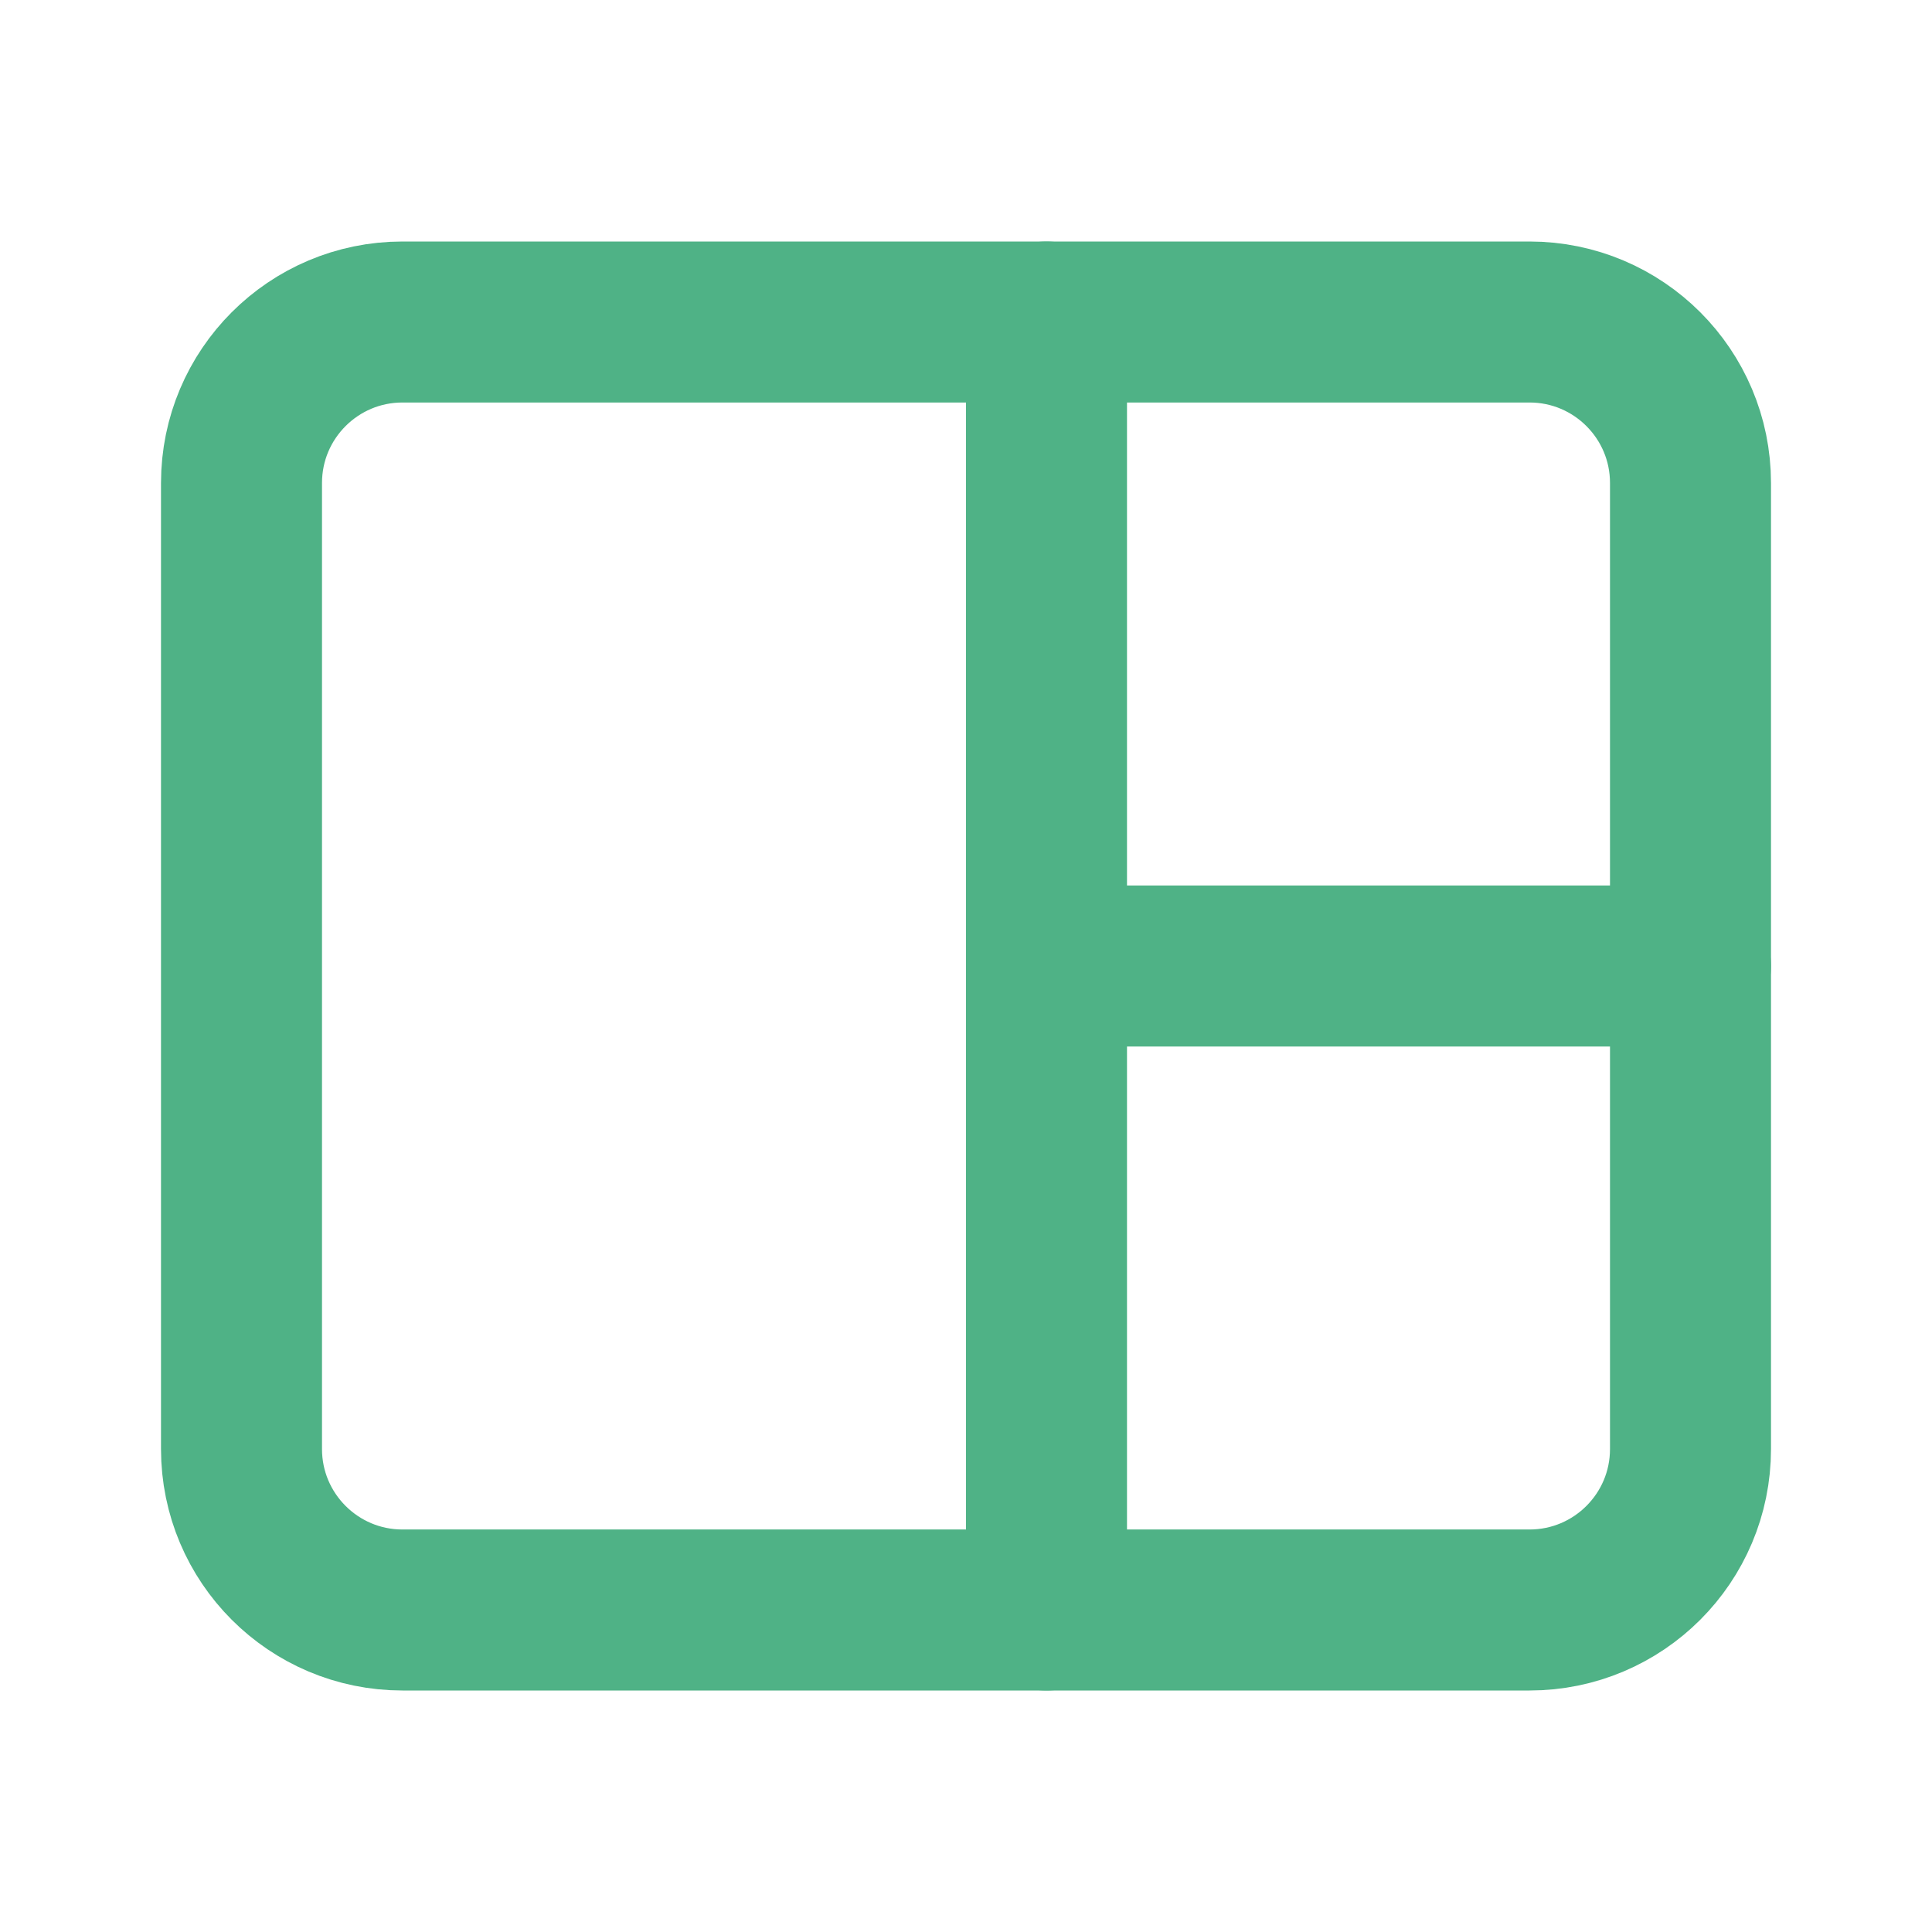
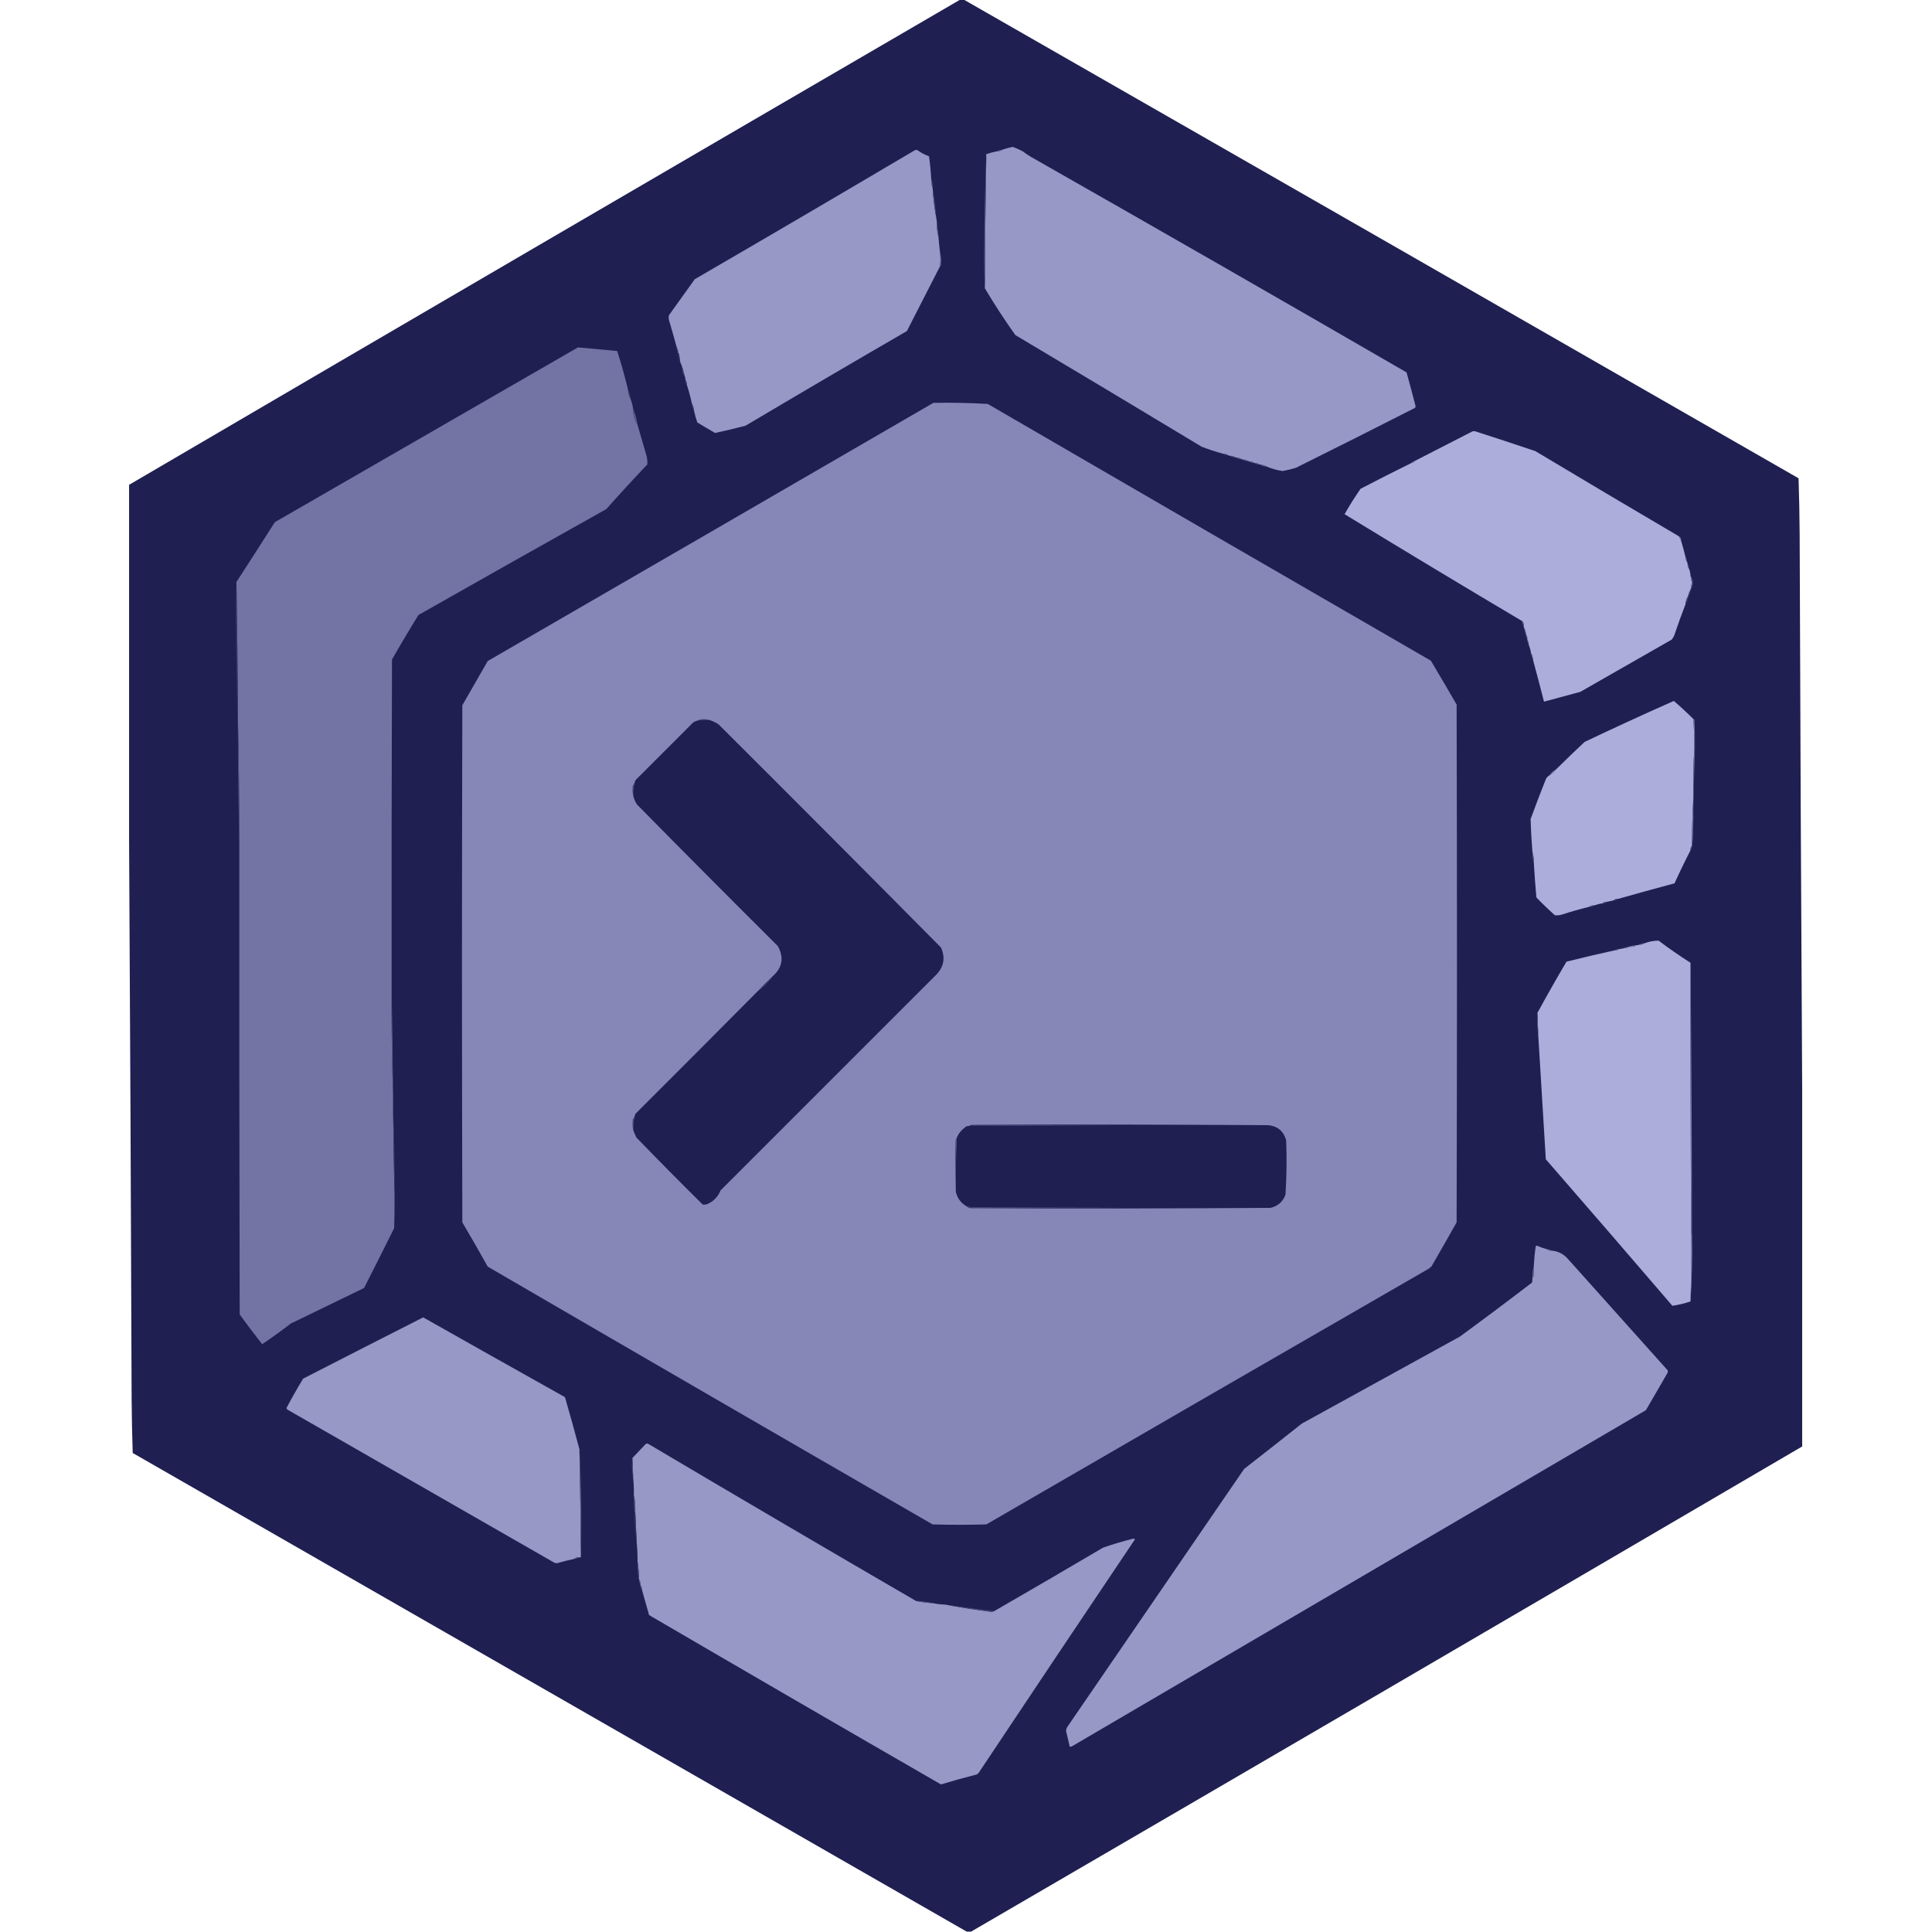
- <svg xmlns="http://www.w3.org/2000/svg" width="800px" height="800px" viewBox="0 0 24 24" fill="none" role="img">
-   <g stroke="#4FB286" stroke-width="2" stroke-linejoin="round" stroke-linecap="round">
-     <rect x="3" y="4" width="18" height="16" rx="2" />
-     <line x1="13" y1="4" x2="13" y2="20" />
-     <line x1="13" y1="12" x2="21" y2="12" />
+ <svg xmlns="http://www.w3.org/2000/svg" viewBox="-178.5 0 2664 2664" role="img">
+   <g>
+     <path style="" fill="#1f1f52" d="M 1145.5,-0.5 C 1147.17,-0.5 1148.83,-0.5 1150.5,-0.5C 1534.23,219.206 1917.9,439.206 2301.5,659.5C 2302.33,684.827 2302.83,710.16 2303,735.5C 2303.85,991.667 2305.02,1247.67 2306.5,1503.5C 2306.5,1667.17 2306.5,1830.83 2306.5,1994.5C 1924.79,2218.02 1542.79,2441.02 1160.5,2663.5C 1158.5,2663.5 1156.5,2663.5 1154.5,2663.5C 771.261,2443.54 387.928,2223.54 4.5,2003.5C 3.667,1978.84 3.167,1954.17 3,1929.5C 2.143,1672.67 0.976,1416 -0.5,1159.5C -0.5,995.833 -0.5,832.167 -0.5,668.5C 381.207,444.98 763.207,221.98 1145.5,-0.5 Z" />
+   </g>
+   <g>
+     <path style="" fill="#9898c7" d="M 1568.5,643.5 C 1565.5,641.723 1562.16,640.723 1558.5,640.5C 1556.49,639.076 1554.15,638.41 1551.5,638.5C 1549.49,637.076 1547.15,636.41 1544.5,636.5C 1541.5,634.723 1538.16,633.723 1534.5,633.5C 1531.5,631.723 1528.16,630.723 1524.5,630.5C 1522.49,629.076 1520.15,628.41 1517.5,628.5C 1516.39,628.443 1515.39,628.11 1514.5,627.5C 1512.49,626.076 1510.15,625.41 1507.5,625.5C 1497.67,622.836 1488.01,619.669 1478.5,616C 1393,564.415 1307.33,513.082 1221.5,462C 1206.62,441.069 1192.62,419.569 1179.5,397.5C 1179.78,335.829 1180.45,274.162 1181.5,212.5C 1186.35,210.925 1191.35,209.592 1196.5,208.5C 1199.15,208.59 1201.49,207.924 1203.5,206.5C 1208.12,204.801 1212.95,203.468 1218,202.5C 1222.57,204.207 1227.07,206.207 1231.5,208.5C 1235.03,211.195 1238.7,213.695 1242.5,216C 1415.74,314.535 1588.57,413.701 1761,513.5C 1765.32,529.123 1769.49,544.79 1773.5,560.5C 1773.17,561.167 1772.83,561.833 1772.5,562.5C 1717.85,590.323 1663.19,617.823 1608.5,645C 1602.42,646.896 1596.25,648.396 1590,649.5C 1582.48,648.377 1575.31,646.377 1568.5,643.5 Z" />
+   </g>
+   <g>
+     <path style="" fill="#5f5f90" d="M 1203.5,206.5 C 1201.49,207.924 1199.15,208.59 1196.5,208.5C 1198.51,207.076 1200.85,206.41 1203.5,206.5 Z" />
+   </g>
+   <g>
+     <path style="" fill="#9898c7" d="M 1105.5,246.5 C 1105.28,251.1 1105.95,255.433 1107.5,259.5C 1108.28,273.412 1109.95,287.079 1112.5,300.5C 1113.24,304.119 1113.58,307.785 1113.5,311.5C 1113.44,316.731 1114.11,321.731 1115.5,326.5C 1116,333.185 1116.67,339.851 1117.5,346.5C 1118.48,353.537 1118.48,360.537 1117.5,367.5C 1102.3,397.241 1087.13,426.908 1072,456.5C 997.587,499.622 923.42,543.122 849.5,587C 835.521,590.662 821.521,593.995 807.5,597C 799.251,592.293 791.084,587.459 783,582.5C 781.196,577.233 779.696,571.9 778.5,566.5C 778.277,562.838 777.277,559.505 775.5,556.5C 773.659,547.594 771.326,538.927 768.5,530.5C 768.59,527.848 767.924,525.515 766.5,523.5C 766.634,521.708 766.301,520.042 765.5,518.5C 764.733,514.673 763.733,511.006 762.5,507.5C 761.795,504.646 760.795,501.979 759.5,499.5C 759.048,495.837 758.548,492.17 758,488.5C 757.722,487.584 757.222,486.918 756.5,486.5C 756.5,486.167 756.5,485.833 756.5,485.5C 756.59,482.848 755.924,480.515 754.5,478.5C 751.151,466.1 747.651,453.767 744,441.5C 743.333,439.167 743.333,436.833 744,434.5C 755.833,418 767.667,401.5 779.5,385C 880.426,326.399 981.093,267.399 1081.5,208C 1083.04,206.813 1084.71,206.48 1086.5,207C 1091.45,210.643 1096.79,213.476 1102.5,215.5C 1103.97,225.788 1104.97,236.121 1105.5,246.5 Z" />
+   </g>
+   <g>
+     <path style="" fill="#636394" d="M 1105.5,246.5 C 1107.05,250.567 1107.72,254.9 1107.5,259.5C 1105.95,255.433 1105.28,251.1 1105.5,246.5 Z" />
+   </g>
+   <g>
+     <path style="" fill="#4e4e7f" d="M 1107.5,259.5 C 1109.8,272.952 1111.47,286.618 1112.5,300.5C 1109.95,287.079 1108.28,273.412 1107.5,259.5 Z" />
+   </g>
+   <g>
+     <path style="" fill="#585889" d="M 1181.5,212.5 C 1180.45,274.162 1179.78,335.829 1179.5,397.5C 1178.83,383.671 1178.5,369.671 1178.5,355.5C 1178.69,307.652 1179.69,259.985 1181.5,212.5 Z" />
+   </g>
+   <g>
+     <path style="" fill="#565687" d="M 1113.5,311.5 C 1114.89,316.269 1115.56,321.269 1115.5,326.5C 1114.11,321.731 1113.44,316.731 1113.5,311.5 Z" />
+   </g>
+   <g>
+     <path style="" fill="#636394" d="M 1117.5,346.5 C 1119.29,352.934 1119.79,359.6 1119,366.5C 1118.62,367.056 1118.12,367.389 1117.5,367.5C 1118.48,360.537 1118.48,353.537 1117.5,346.5 Z" />
+   </g>
+   <g>
+     <path style="" fill="#7474a4" d="M 687.5,537.5 C 687.92,542.529 689.254,547.195 691.5,551.5C 692.903,555.381 693.903,559.381 694.5,563.5C 694.266,571.605 696.266,578.938 700.5,585.5C 704.66,599.705 708.827,614.038 713,628.5C 713.998,632.473 714.331,636.473 714,640.5C 694.798,660.7 675.965,681.2 657.5,702C 571.037,750.399 484.703,799.066 398.5,848C 385.956,868.252 373.789,888.752 362,909.5C 361.5,1062.5 361.333,1215.5 361.5,1368.5C 361.144,1416.01 361.81,1463.34 363.5,1510.5C 363.5,1515.5 363.5,1520.5 363.5,1525.5C 363.818,1566.34 364.485,1607 365.5,1647.5C 365.667,1662.84 365.5,1678.17 365,1693.5C 351.287,1721.09 337.453,1748.59 323.5,1776C 289.879,1792.25 256.212,1808.59 222.5,1825C 209.602,1834.9 196.435,1844.4 183,1853.5C 172.452,1840.11 162.119,1826.44 152,1812.5C 151.5,1597.5 151.333,1382.5 151.5,1167.5C 151.476,1107 150.81,1046.66 149.5,986.5C 149.215,925.162 148.549,863.829 147.5,802.5C 165.281,775.113 182.947,747.613 200.5,720C 339.833,639.667 479.167,559.333 618.5,479C 636.459,480.662 654.459,482.329 672.5,484C 678.205,501.657 683.205,519.49 687.5,537.5 Z" />
+   </g>
+   <g>
+     <path style="" fill="#5d5d8e" d="M 754.5,478.5 C 755.924,480.515 756.59,482.848 756.5,485.5C 755.076,483.485 754.41,481.152 754.5,478.5 Z" />
+   </g>
+   <g>
+     <path style="" fill="#404072" d="M 756.5,486.5 C 757.222,486.918 757.722,487.584 758,488.5C 758.548,492.17 759.048,495.837 759.5,499.5C 757.763,495.458 756.763,491.124 756.5,486.5 Z" />
+   </g>
+   <g>
+     <path style="" fill="#424273" d="M 762.5,507.5 C 763.733,511.006 764.733,514.673 765.5,518.5C 762.807,515.461 761.807,511.794 762.5,507.5 Z" />
+   </g>
+   <g>
+     <path style="" fill="#4c4c7d" d="M 766.5,523.5 C 767.924,525.515 768.59,527.848 768.5,530.5C 767.076,528.485 766.41,526.152 766.5,523.5 Z" />
+   </g>
+   <g>
+     <path style="" fill="#454576" d="M 687.5,537.5 C 689.435,541.895 690.769,546.562 691.5,551.5C 689.254,547.195 687.92,542.529 687.5,537.5 Z" />
+   </g>
+   <g>
+     <path style="" fill="#8787b7" d="M 1108.5,555.5 C 1133.59,555.019 1158.59,555.519 1183.5,557C 1387,675.253 1590.67,793.253 1794.5,911C 1806.46,931.084 1818.29,951.251 1830,971.5C 1830.67,1209.5 1830.67,1447.5 1830,1685.5C 1818.62,1705.76 1807.12,1725.93 1795.5,1746C 1794.05,1747.56 1792.38,1748.9 1790.5,1750C 1587.34,1867.08 1384.34,1984.41 1181.5,2102C 1156.83,2102.67 1132.17,2102.67 1107.5,2102C 902.755,1983.88 698.255,1865.38 494,1746.5C 482.586,1726 470.919,1705.67 459,1685.5C 458.333,1447.83 458.333,1210.17 459,972.5C 470.667,952.167 482.333,931.833 494,911.5C 698.978,792.933 903.811,674.266 1108.5,555.5 Z" />
+   </g>
+   <g>
+     <path style="" fill="#4b4b7d" d="M 775.5,556.5 C 777.277,559.505 778.277,562.838 778.5,566.5C 776.723,563.495 775.723,560.162 775.5,556.5 Z" />
+   </g>
+   <g>
+     <path style="" fill="#5c5c8c" d="M 694.5,563.5 C 697.372,570.493 699.372,577.827 700.5,585.5C 696.266,578.938 694.266,571.605 694.5,563.5 Z" />
+   </g>
+   <g>
+     <path style="" fill="#adaddb" d="M 2136.5,739.5 C 2137.51,741.544 2138.51,743.544 2139.5,745.5C 2141.67,752.684 2143.67,760.017 2145.5,767.5C 2145.41,770.152 2146.08,772.485 2147.5,774.5C 2148.11,775.391 2148.44,776.391 2148.5,777.5C 2148.41,780.152 2149.08,782.485 2150.5,784.5C 2151.66,787.273 2152.32,790.273 2152.5,793.5C 2152.95,796.865 2153.62,800.198 2154.5,803.5C 2153.62,806.802 2152.95,810.135 2152.5,813.5C 2150.35,815.617 2149.35,818.284 2149.5,821.5C 2147.19,825.085 2145.86,829.085 2145.5,833.5C 2140.4,846.62 2135.57,859.954 2131,873.5C 2130.06,876.656 2128.56,879.489 2126.5,882C 2084.5,906 2042.5,930 2000.5,954C 1983.82,958.503 1967.16,963.003 1950.5,967.5C 1945.66,948.465 1940.66,929.465 1935.5,910.5C 1935.28,906.838 1934.28,903.505 1932.5,900.5C 1932.11,896.653 1931.11,892.986 1929.5,889.5C 1929.59,886.848 1928.92,884.515 1927.5,882.5C 1927.5,882.167 1927.5,881.833 1927.5,881.5C 1927.59,878.848 1926.92,876.515 1925.5,874.5C 1925.28,870.838 1924.28,867.505 1922.5,864.5C 1922.5,863.833 1922.5,863.167 1922.5,862.5C 1922.74,860.102 1922.07,858.102 1920.5,856.5C 1838.5,807.836 1756.83,758.669 1675.5,709C 1682.33,697.013 1689.66,685.346 1697.5,674C 1720.73,661.885 1744.06,650.051 1767.5,638.5C 1769.85,638.408 1771.51,637.408 1772.5,635.5C 1798.77,622.03 1825.11,608.53 1851.5,595C 1853.17,594.333 1854.83,594.333 1856.5,595C 1883.92,603.806 1911.25,612.806 1938.5,622C 2004.36,661.43 2070.36,700.597 2136.5,739.5 Z" />
+   </g>
+   <g>
+     <path style="" fill="#5b5b8b" d="M 1507.5,625.5 C 1510.15,625.41 1512.49,626.076 1514.5,627.5C 1511.85,627.59 1509.51,626.924 1507.5,625.5 Z" />
+   </g>
+   <g>
+     <path style="" fill="#5b5b8b" d="M 1517.5,628.5 C 1520.15,628.41 1522.49,629.076 1524.5,630.5C 1521.85,630.59 1519.51,629.924 1517.5,628.5 Z" />
+   </g>
+   <g>
+     <path style="" fill="#5c5c8d" d="M 1524.5,630.5 C 1528.16,630.723 1531.5,631.723 1534.5,633.5C 1530.84,633.277 1527.5,632.277 1524.5,630.5 Z" />
+   </g>
+   <g>
+     <path style="" fill="#5c5c8d" d="M 1534.5,633.5 C 1538.16,633.723 1541.5,634.723 1544.5,636.5C 1540.84,636.277 1537.5,635.277 1534.5,633.5 Z" />
+   </g>
+   <g>
+     <path style="" fill="#5f5f8f" d="M 1544.5,636.5 C 1547.15,636.41 1549.49,637.076 1551.5,638.5C 1548.85,638.59 1546.51,637.924 1544.5,636.5 Z" />
+   </g>
+   <g>
+     <path style="" fill="#7676a6" d="M 1772.5,635.5 C 1771.51,637.408 1769.85,638.408 1767.5,638.5C 1768.66,636.75 1770.33,635.75 1772.5,635.5 Z" />
+   </g>
+   <g>
+     <path style="" fill="#646494" d="M 1551.5,638.5 C 1554.15,638.41 1556.49,639.076 1558.5,640.5C 1555.85,640.59 1553.51,639.924 1551.5,638.5 Z" />
+   </g>
+   <g>
+     <path style="" fill="#666697" d="M 1558.5,640.5 C 1562.16,640.723 1565.5,641.723 1568.5,643.5C 1564.84,643.277 1561.5,642.277 1558.5,640.5 Z" />
+   </g>
+   <g>
+     <path style="" fill="#7a7aa9" d="M 2136.5,739.5 C 2138.98,740.687 2139.98,742.687 2139.5,745.5C 2138.51,743.544 2137.51,741.544 2136.5,739.5 Z" />
+   </g>
+   <g>
+     <path style="" fill="#6b6b9b" d="M 2145.5,767.5 C 2146.92,769.515 2147.59,771.848 2147.5,774.5C 2146.08,772.485 2145.41,770.152 2145.5,767.5 Z" />
+   </g>
+   <g>
+     <path style="" fill="#5d5d8e" d="M 2148.5,777.5 C 2149.92,779.515 2150.59,781.848 2150.5,784.5C 2149.08,782.485 2148.41,780.152 2148.5,777.5 Z" />
+   </g>
+   <g>
+     <path style="" fill="#69699a" d="M 2152.5,793.5 C 2156.5,800.167 2156.5,806.833 2152.5,813.5C 2152.95,810.135 2153.62,806.802 2154.5,803.5C 2153.62,800.198 2152.95,796.865 2152.5,793.5 Z" />
+   </g>
+   <g>
+     <path style="" fill="#7373a3" d="M 2152.5,813.5 C 2151.87,816.397 2150.87,819.064 2149.5,821.5C 2149.35,818.284 2150.35,815.617 2152.5,813.5 Z" />
+   </g>
+   <g>
+     <path style="" fill="#404072" d="M 2149.5,821.5 C 2149.53,826.058 2148.2,830.058 2145.5,833.5C 2145.86,829.085 2147.19,825.085 2149.5,821.5 Z" />
+   </g>
+   <g>
+     <path style="" fill="#606091" d="M 1920.5,856.5 C 1922.07,858.102 1922.74,860.102 1922.5,862.5C 1920.93,860.898 1920.26,858.898 1920.5,856.5 Z" />
+   </g>
+   <g>
+     <path style="" fill="#4e4e7f" d="M 1922.5,864.5 C 1924.28,867.505 1925.28,870.838 1925.5,874.5C 1923.72,871.495 1922.72,868.162 1922.5,864.5 Z" />
+   </g>
+   <g>
+     <path style="" fill="#545485" d="M 1925.5,874.5 C 1926.92,876.515 1927.59,878.848 1927.5,881.5C 1926.08,879.485 1925.41,877.152 1925.5,874.5 Z" />
+   </g>
+   <g>
+     <path style="" fill="#4d4d7e" d="M 1927.5,882.5 C 1928.92,884.515 1929.59,886.848 1929.5,889.5C 1928.08,887.485 1927.41,885.152 1927.5,882.5 Z" />
+   </g>
+   <g>
+     <path style="" fill="#373769" d="M 147.5,802.5 C 148.549,863.829 149.215,925.162 149.5,986.5C 149.5,994.833 149.5,1003.17 149.5,1011.5C 148.178,957.503 147.178,903.336 146.5,849C 146.5,833.33 146.833,817.83 147.5,802.5 Z" />
+   </g>
+   <g>
+     <path style="" fill="#535384" d="M 1932.5,900.5 C 1934.28,903.505 1935.28,906.838 1935.5,910.5C 1933.72,907.495 1932.72,904.162 1932.5,900.5 Z" />
+   </g>
+   <g>
+     <path style="" fill="#adaddb" d="M 2156.5,991.5 C 2157.47,1006.12 2157.8,1020.78 2157.5,1035.5C 2156.66,1053.15 2156.32,1070.82 2156.5,1088.5C 2156.5,1092.17 2156.5,1095.83 2156.5,1099.5C 2155.19,1121.65 2154.52,1143.99 2154.5,1166.5C 2152.93,1168.1 2152.26,1170.1 2152.5,1172.5C 2144.83,1187.35 2137.5,1202.51 2130.5,1218C 2104.4,1224.98 2078.4,1232.15 2052.5,1239.5C 2050.1,1239.26 2048.1,1239.93 2046.5,1241.5C 2043.5,1242.17 2040.5,1242.83 2037.5,1243.5C 2035.1,1243.26 2033.1,1243.93 2031.5,1245.5C 2027.38,1246.1 2023.38,1247.1 2019.5,1248.5C 2016.77,1248.17 2014.44,1248.84 2012.5,1250.5C 2000.04,1253.53 1987.71,1257.03 1975.5,1261C 1972.2,1262 1968.87,1262.33 1965.5,1262C 1956.7,1254.2 1948.2,1246.03 1940,1237.5C 1938.58,1221.85 1937.41,1206.18 1936.5,1190.5C 1936.75,1184.92 1936.08,1179.58 1934.5,1174.5C 1933.29,1159.51 1932.46,1144.51 1932,1129.5C 1938.72,1111.06 1945.72,1092.72 1953,1074.5C 1954,1072.34 1955.5,1070.67 1957.5,1069.5C 1961.44,1067.23 1964.77,1064.23 1967.5,1060.5C 1980.3,1047.87 1993.3,1035.37 2006.5,1023C 2047.22,1003.64 2088.22,984.808 2129.5,966.5C 2138.85,974.516 2147.85,982.849 2156.5,991.5 Z" />
+   </g>
+   <g>
+     <path style="" fill="#4a4a7b" d="M 798.5,992.5 C 793.463,992.413 788.463,992.746 783.5,993.5C 786.186,992.009 789.186,991.343 792.5,991.5C 794.696,991.505 796.696,991.838 798.5,992.5 Z" />
+   </g>
+   <g>
+     <path style="" fill="#1f1f52" d="M 798.5,992.5 C 803.478,993.82 808.145,995.987 812.5,999C 915.244,1101.41 1017.41,1203.91 1119,1306.5C 1125.14,1320.21 1123.14,1332.54 1113,1343.5C 1013.64,1442.86 914.306,1542.19 815,1641.5C 811.947,1649.22 806.781,1655.05 799.5,1659C 796.685,1660.72 793.685,1661.39 790.5,1661C 759.584,1630.42 729.084,1599.59 699,1568.5C 697.199,1564.93 695.699,1561.26 694.5,1557.5C 694.178,1551.35 694.845,1545.35 696.5,1539.5C 696.709,1538.08 697.209,1536.74 698,1535.5C 754.666,1479 810.833,1422.67 866.5,1366.5C 874.21,1360.79 880.876,1354.12 886.5,1346.5C 900.347,1334.49 902.847,1320.49 894,1304.5C 828.647,1239.48 763.98,1174.48 700,1109.5C 697.292,1105.54 695.459,1101.21 694.5,1096.5C 694.21,1090.68 694.877,1085.01 696.5,1079.5C 696.709,1078.08 697.209,1076.74 698,1075.5C 724.716,1048.78 751.216,1022.28 777.5,996C 779.407,994.878 781.407,994.045 783.5,993.5C 788.463,992.746 793.463,992.413 798.5,992.5 Z" />
+   </g>
+   <g>
+     <path style="" fill="#7373a3" d="M 2156.5,991.5 C 2157.12,991.611 2157.62,991.944 2158,992.5C 2158.5,1006.83 2158.67,1021.16 2158.5,1035.5C 2158.17,1035.5 2157.83,1035.5 2157.5,1035.5C 2157.8,1020.78 2157.47,1006.12 2156.5,991.5 Z" />
+   </g>
+   <g>
+     <path style="" fill="#8585b5" d="M 1967.5,1060.5 C 1964.77,1064.23 1961.44,1067.23 1957.5,1069.5C 1960.23,1065.77 1963.56,1062.77 1967.5,1060.5 Z" />
+   </g>
+   <g>
+     <path style="" fill="#626293" d="M 2157.5,1035.5 C 2157.83,1035.5 2158.17,1035.5 2158.5,1035.5C 2158.27,1053.34 2157.6,1071.01 2156.5,1088.5C 2156.32,1070.82 2156.66,1053.15 2157.5,1035.5 Z" />
+   </g>
+   <g>
+     <path style="" fill="#48487a" d="M 696.5,1079.5 C 694.877,1085.01 694.21,1090.68 694.5,1096.5C 693.353,1092.35 693.186,1088.02 694,1083.5C 694.608,1081.93 695.442,1080.6 696.5,1079.5 Z" />
+   </g>
+   <g>
+     <path style="" fill="#4c4c7d" d="M 149.5,986.5 C 150.81,1046.66 151.476,1107 151.5,1167.5C 150.292,1115.67 149.626,1063.67 149.5,1011.5C 149.5,1003.17 149.5,994.833 149.5,986.5 Z" />
+   </g>
+   <g>
+     <path style="" fill="#69699a" d="M 2156.5,1099.5 C 2156.67,1117.17 2156.5,1134.84 2156,1152.5C 2155.83,1157.35 2155.33,1162.02 2154.5,1166.5C 2154.52,1143.99 2155.19,1121.65 2156.5,1099.5 Z" />
+   </g>
+   <g>
+     <path style="" fill="#4e4e7f" d="M 2154.5,1166.5 C 2154.74,1168.9 2154.07,1170.9 2152.5,1172.5C 2152.26,1170.1 2152.93,1168.1 2154.5,1166.5 Z" />
+   </g>
+   <g>
+     <path style="" fill="#686898" d="M 1934.5,1174.5 C 1936.08,1179.58 1936.75,1184.92 1936.5,1190.5C 1935.19,1185.38 1934.53,1180.05 1934.5,1174.5 Z" />
+   </g>
+   <g>
+     <path style="" fill="#4b4b7c" d="M 2052.5,1239.5 C 2050.9,1241.07 2048.9,1241.74 2046.5,1241.5C 2048.1,1239.93 2050.1,1239.26 2052.5,1239.5 Z" />
+   </g>
+   <g>
+     <path style="" fill="#545485" d="M 2037.5,1243.5 C 2035.9,1245.07 2033.9,1245.74 2031.5,1245.5C 2033.1,1243.93 2035.1,1243.26 2037.5,1243.5 Z" />
+   </g>
+   <g>
+     <path style="" fill="#7373a4" d="M 2019.5,1248.5 C 2017.4,1249.61 2015.07,1250.28 2012.5,1250.5C 2014.44,1248.84 2016.77,1248.17 2019.5,1248.5 Z" />
+   </g>
+   <g>
+     <path style="" fill="#adaddb" d="M 2152.5,1327.5 C 2152.32,1452.17 2152.65,1576.84 2153.5,1701.5C 2153.83,1732.57 2153.49,1763.57 2152.5,1794.5C 2144.19,1797.33 2135.86,1799.33 2127.5,1800.5C 2069.57,1732.98 2011.4,1665.65 1953,1598.5C 1949.47,1541.16 1945.97,1483.82 1942.5,1426.5C 1942.25,1416.5 1941.92,1406.5 1941.5,1396.5C 1954.43,1372.81 1967.76,1349.31 1981.5,1326C 2003.45,1320.51 2025.45,1315.34 2047.5,1310.5C 2050.15,1310.59 2052.49,1309.92 2054.5,1308.5C 2056.56,1308.48 2058.56,1308.15 2060.5,1307.5C 2063.15,1307.59 2065.49,1306.92 2067.5,1305.5C 2070.19,1305.66 2072.85,1305.5 2075.5,1305C 2076.06,1304.62 2076.39,1304.12 2076.5,1303.5C 2078.56,1303.48 2080.56,1303.15 2082.5,1302.5C 2085.15,1302.59 2087.49,1301.92 2089.5,1300.5C 2095.56,1298.27 2101.89,1297.1 2108.5,1297C 2122.79,1307.8 2137.46,1317.97 2152.5,1327.5 Z" />
+   </g>
+   <g>
+     <path style="" fill="#6d6d9d" d="M 2089.5,1300.5 C 2087.49,1301.92 2085.15,1302.59 2082.5,1302.5C 2084.51,1301.08 2086.85,1300.41 2089.5,1300.5 Z" />
+   </g>
+   <g>
+     <path style="" fill="#7575a5" d="M 2076.5,1303.5 C 2076.39,1304.12 2076.06,1304.62 2075.5,1305C 2072.85,1305.5 2070.19,1305.66 2067.5,1305.5C 2070.27,1304.34 2073.27,1303.68 2076.5,1303.5 Z" />
+   </g>
+   <g>
+     <path style="" fill="#646495" d="M 2067.5,1305.5 C 2065.49,1306.92 2063.15,1307.59 2060.5,1307.5C 2062.51,1306.08 2064.85,1305.41 2067.5,1305.5 Z" />
+   </g>
+   <g>
+     <path style="" fill="#636394" d="M 2054.5,1308.5 C 2052.49,1309.92 2050.15,1310.59 2047.5,1310.5C 2049.51,1309.08 2051.85,1308.41 2054.5,1308.5 Z" />
+   </g>
+   <g>
+     <path style="" fill="#39396b" d="M 886.5,1346.5 C 880.876,1354.12 874.21,1360.79 866.5,1366.5C 872.833,1359.5 879.5,1352.83 886.5,1346.5 Z" />
+   </g>
+   <g>
+     <path style="" fill="#464678" d="M 1941.5,1396.5 C 1941.92,1406.5 1942.25,1416.5 1942.5,1426.5C 1940.68,1416.53 1940.34,1406.53 1941.5,1396.5 Z" />
+   </g>
+   <g>
+     <path style="" fill="#636394" d="M 361.5,1368.5 C 362.506,1415.67 363.173,1463 363.5,1510.5C 361.81,1463.34 361.144,1416.01 361.5,1368.5 Z" />
+   </g>
+   <g>
+     <path style="" fill="#4a4a7b" d="M 696.5,1539.5 C 694.845,1545.35 694.178,1551.35 694.5,1557.5C 693.352,1553.02 693.185,1548.35 694,1543.5C 694.608,1541.93 695.442,1540.6 696.5,1539.5 Z" />
+   </g>
+   <g>
+     <path style="" fill="#313163" d="M 1570.5,1551.5 C 1433.15,1551.17 1295.81,1551.51 1158.5,1552.5C 1158.92,1551.78 1159.58,1551.28 1160.5,1551C 1297.33,1550.17 1434,1550.33 1570.5,1551.5 Z" />
+   </g>
+   <g>
+     <path style="" fill="#1f1f52" d="M 1570.5,1551.5 C 1583.44,1552.94 1591.6,1559.94 1595,1572.5C 1595.94,1597.54 1595.61,1622.54 1594,1647.5C 1590.37,1657.08 1583.54,1663.08 1573.5,1665.5C 1435.83,1665.67 1298.17,1665.5 1160.5,1665C 1158.65,1663.87 1156.65,1663.37 1154.5,1663.5C 1146.57,1658.94 1141.57,1652.27 1139.5,1643.5C 1139.21,1618.81 1139.54,1594.14 1140.5,1569.5C 1142.77,1563.71 1146.44,1558.88 1151.5,1555C 1153.44,1553.1 1155.77,1552.26 1158.5,1552.5C 1295.81,1551.51 1433.15,1551.17 1570.5,1551.5 Z" />
+   </g>
+   <g>
+     <path style="" fill="#4b4b7d" d="M 1140.5,1569.5 C 1139.54,1594.14 1139.21,1618.81 1139.5,1643.5C 1138.34,1620 1138.17,1596.34 1139,1572.5C 1139.23,1571.26 1139.73,1570.26 1140.5,1569.5 Z" />
+   </g>
+   <g>
+     <path style="" fill="#3e3e70" d="M 363.5,1525.5 C 365.22,1565.99 365.886,1606.65 365.5,1647.5C 364.485,1607 363.818,1566.34 363.5,1525.5 Z" />
+   </g>
+   <g>
+     <path style="" fill="#333366" d="M 1154.5,1663.5 C 1156.65,1663.37 1158.65,1663.87 1160.5,1665C 1298.17,1665.5 1435.83,1665.67 1573.5,1665.5C 1435.67,1666.67 1297.67,1666.83 1159.5,1666C 1157.51,1665.63 1155.84,1664.79 1154.5,1663.5 Z" />
+   </g>
+   <g>
+     <path style="" fill="#7676a6" d="M 2152.5,1327.5 C 2153.8,1452 2154.47,1576.66 2154.5,1701.5C 2154.17,1701.5 2153.83,1701.5 2153.5,1701.5C 2152.65,1576.84 2152.32,1452.17 2152.5,1327.5 Z" />
+   </g>
+   <g>
+     <path style="" fill="#9898c7" d="M 1954.5,1722.5 C 1956.51,1723.92 1958.85,1724.59 1961.5,1724.5C 1970.62,1725.48 1978.12,1729.48 1984,1736.5C 2029.67,1787.5 2075.33,1838.5 2121,1889.5C 2121.52,1891.29 2121.19,1892.96 2120,1894.5C 2110.33,1911.17 2100.67,1927.83 2091,1944.5C 1827.17,2099 1563.33,2253.5 1299.5,2408C 1298.55,2408.48 1297.55,2408.65 1296.5,2408.5C 1294.94,2401.32 1293.27,2394.15 1291.5,2387C 1291.54,2385.03 1292.04,2383.2 1293,2381.5C 1374.33,2262.83 1455.67,2144.17 1537,2025.5C 1563.59,2004.79 1590.09,1983.95 1616.5,1963C 1689.17,1923 1761.83,1883 1834.5,1843C 1867.93,1818.53 1901.1,1793.7 1934,1768.5C 1934.5,1766.19 1934.66,1763.86 1934.5,1761.5C 1935.12,1761.39 1935.62,1761.06 1936,1760.5C 1936.5,1755.18 1936.67,1749.84 1936.5,1744.5C 1936.93,1735.8 1937.76,1727.13 1939,1718.5C 1939.41,1718.04 1939.91,1717.71 1940.5,1717.5C 1945.13,1719.59 1949.8,1721.25 1954.5,1722.5 Z" />
+   </g>
+   <g>
+     <path style="" fill="#585889" d="M 1954.5,1722.5 C 1957.15,1722.41 1959.49,1723.08 1961.5,1724.5C 1958.85,1724.59 1956.51,1723.92 1954.5,1722.5 Z" />
+   </g>
+   <g>
+     <path style="" fill="#6e6e9e" d="M 1936.5,1744.5 C 1936.67,1749.84 1936.5,1755.18 1936,1760.5C 1935.62,1761.06 1935.12,1761.39 1934.5,1761.5C 1934.6,1755.63 1935.26,1749.96 1936.5,1744.5 Z" />
+   </g>
+   <g>
+     <path style="" fill="#9595c4" d="M 2153.5,1701.5 C 2153.83,1701.5 2154.17,1701.5 2154.5,1701.5C 2155.16,1732.85 2154.49,1763.85 2152.5,1794.5C 2153.49,1763.57 2153.83,1732.57 2153.5,1701.5 Z" />
+   </g>
+   <g>
+     <path style="" fill="#9898c7" d="M 620.5,1998.5 C 621.381,2047.83 622.048,2097.16 622.5,2146.5C 621.791,2147.4 620.791,2147.74 619.5,2147.5C 617.102,2147.26 615.102,2147.93 613.5,2149.5C 605.435,2151.18 597.435,2153.18 589.5,2155.5C 587.701,2155.42 586.034,2154.92 584.5,2154C 462.167,2083.83 339.833,2013.67 217.5,1943.5C 217.167,1942.83 216.833,1942.17 216.5,1941.5C 223.771,1927.79 231.437,1914.29 239.5,1901C 294.604,1872.7 349.771,1844.53 405,1816.5C 470.144,1853.32 535.311,1889.99 600.5,1926.5C 607.48,1950.42 614.146,1974.42 620.5,1998.5 Z" />
+   </g>
+   <g>
+     <path style="" fill="#9898c7" d="M 1084.5,2207.5 C 1091.94,2209.22 1099.6,2210.22 1107.5,2210.5C 1112.96,2211.74 1118.63,2212.4 1124.5,2212.5C 1144.27,2216.25 1164.27,2219.42 1184.5,2222C 1187.37,2222.8 1190.03,2222.63 1192.5,2221.5C 1242.64,2192.6 1292.64,2163.43 1342.5,2134C 1356.29,2129.22 1370.29,2125.05 1384.5,2121.5C 1385.17,2121.83 1385.83,2122.17 1386.5,2122.5C 1314.42,2229.66 1242.59,2336.99 1171,2444.5C 1170.1,2445.7 1168.93,2446.53 1167.5,2447C 1151.24,2451.12 1135.08,2455.62 1119,2460.5C 984.649,2383.07 850.482,2305.24 716.5,2227C 713.232,2215.16 709.898,2203.33 706.5,2191.5C 706.741,2189.1 706.074,2187.1 704.5,2185.5C 704.5,2185.17 704.5,2184.83 704.5,2184.5C 704.59,2181.85 703.924,2179.51 702.5,2177.5C 702.536,2168.96 701.869,2160.63 700.5,2152.5C 700.698,2144.47 700.365,2136.47 699.5,2128.5C 698.833,2114.17 698.167,2099.83 697.5,2085.5C 697.822,2077.27 697.155,2069.27 695.5,2061.5C 695.698,2053.47 695.365,2045.47 694.5,2037.5C 694.44,2028.49 694.107,2019.49 693.5,2010.5C 699.423,2004.24 705.423,1997.91 711.5,1991.5C 712.723,1990.39 714.056,1990.22 715.5,1991C 838.199,2063.68 961.199,2135.85 1084.5,2207.5 Z" />
+   </g>
+   <g>
+     <path style="" fill="#4a4a7c" d="M 693.5,2010.5 C 694.107,2019.49 694.44,2028.49 694.5,2037.5C 692.627,2028.54 692.293,2019.54 693.5,2010.5 Z" />
+   </g>
+   <g>
+     <path style="" fill="#555586" d="M 620.5,1998.5 C 623.05,2047.81 623.717,2097.15 622.5,2146.5C 622.048,2097.16 621.381,2047.83 620.5,1998.5 Z" />
+   </g>
+   <g>
+     <path style="" fill="#555586" d="M 695.5,2061.5 C 697.155,2069.27 697.822,2077.27 697.5,2085.5C 697.167,2085.5 696.833,2085.5 696.5,2085.5C 695.834,2077.52 695.501,2069.52 695.5,2061.5 Z" />
+   </g>
+   <g>
+     <path style="" fill="#39396b" d="M 696.5,2085.5 C 696.833,2085.5 697.167,2085.5 697.5,2085.5C 698.167,2099.83 698.833,2114.17 699.5,2128.5C 697.492,2114.39 696.492,2100.05 696.5,2085.5 Z" />
+   </g>
+   <g>
+     <path style="" fill="#4d4d7e" d="M 619.5,2147.5 C 617.898,2149.07 615.898,2149.74 613.5,2149.5C 615.102,2147.93 617.102,2147.26 619.5,2147.5 Z" />
+   </g>
+   <g>
+     <path style="" fill="#4a4a7c" d="M 700.5,2152.5 C 701.869,2160.63 702.536,2168.96 702.5,2177.5C 700.824,2169.4 700.157,2161.06 700.5,2152.5 Z" />
+   </g>
+   <g>
+     <path style="" fill="#565687" d="M 702.5,2177.5 C 703.924,2179.51 704.59,2181.85 704.5,2184.5C 703.076,2182.49 702.41,2180.15 702.5,2177.5 Z" />
+   </g>
+   <g>
+     <path style="" fill="#595989" d="M 704.5,2185.5 C 706.074,2187.1 706.741,2189.1 706.5,2191.5C 704.926,2189.9 704.259,2187.9 704.5,2185.5 Z" />
+   </g>
+   <g>
+     <path style="" fill="#5c5c8d" d="M 1084.5,2207.5 C 1092.4,2207.78 1100.06,2208.78 1107.5,2210.5C 1099.6,2210.22 1091.94,2209.22 1084.5,2207.5 Z" />
+   </g>
+   <g>
+     <path style="" fill="#454577" d="M 1124.5,2212.5 C 1147.14,2215.69 1169.8,2218.69 1192.5,2221.5C 1190.03,2222.63 1187.37,2222.8 1184.5,2222C 1164.27,2219.42 1144.27,2216.25 1124.5,2212.5 Z" />
  </g>
</svg>
